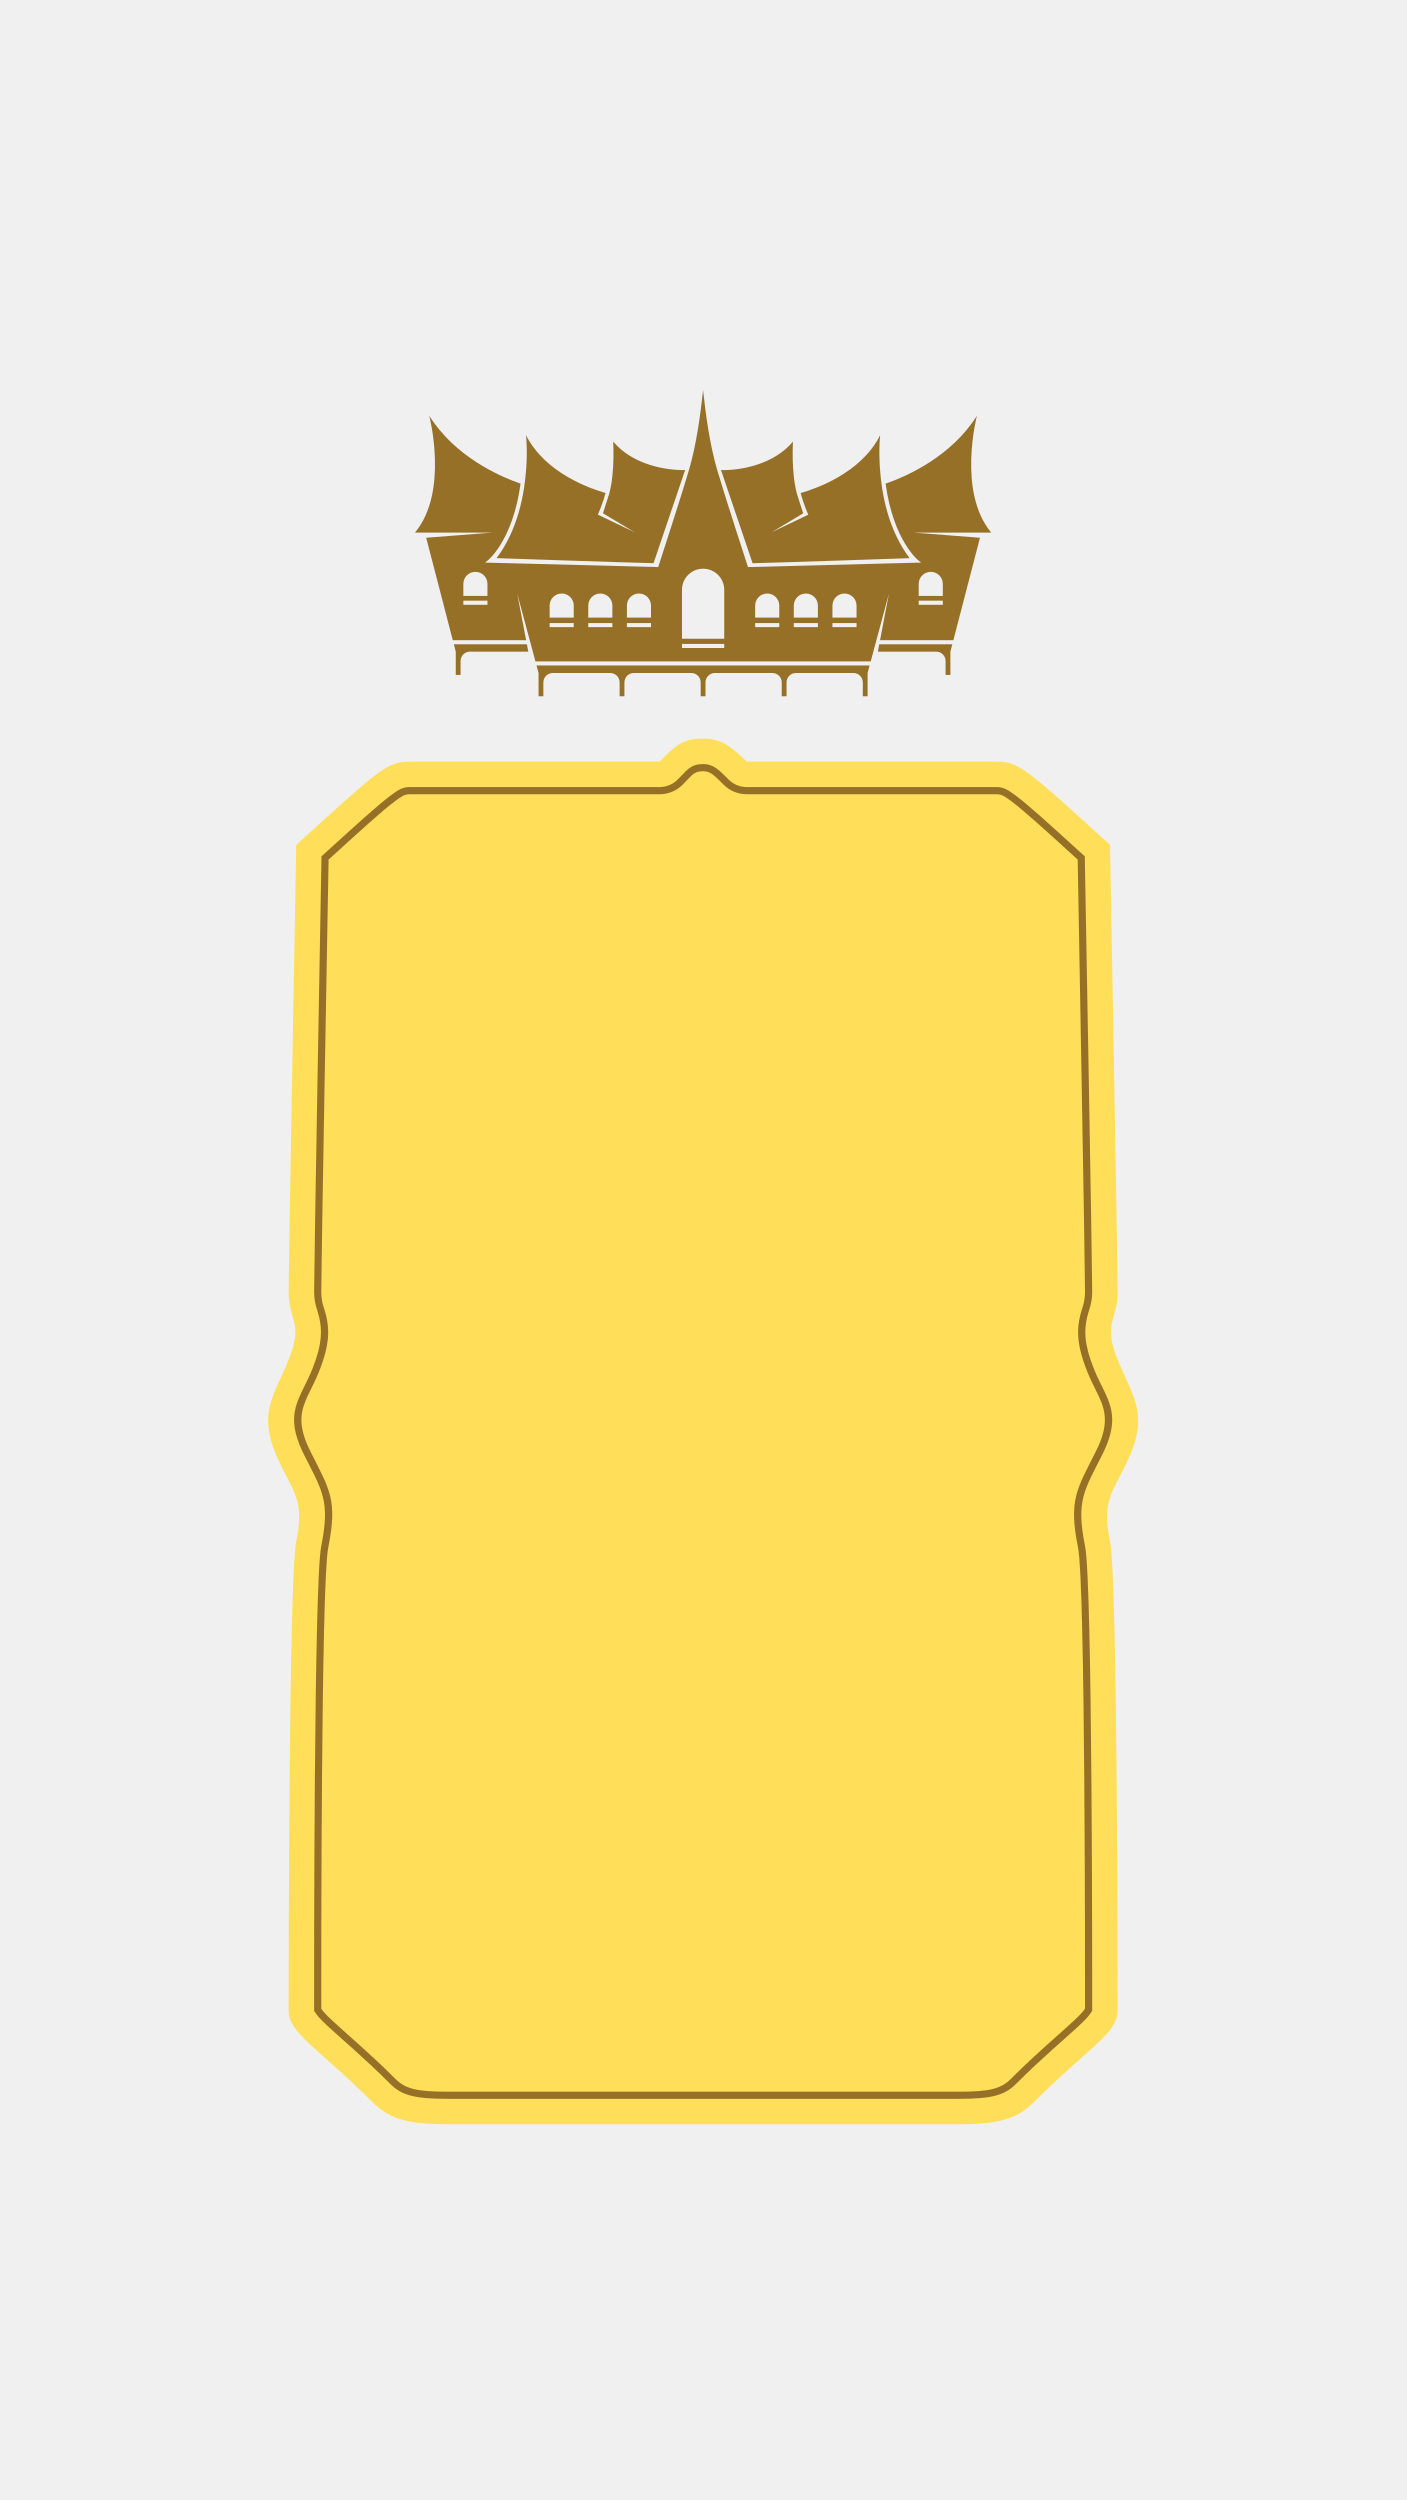
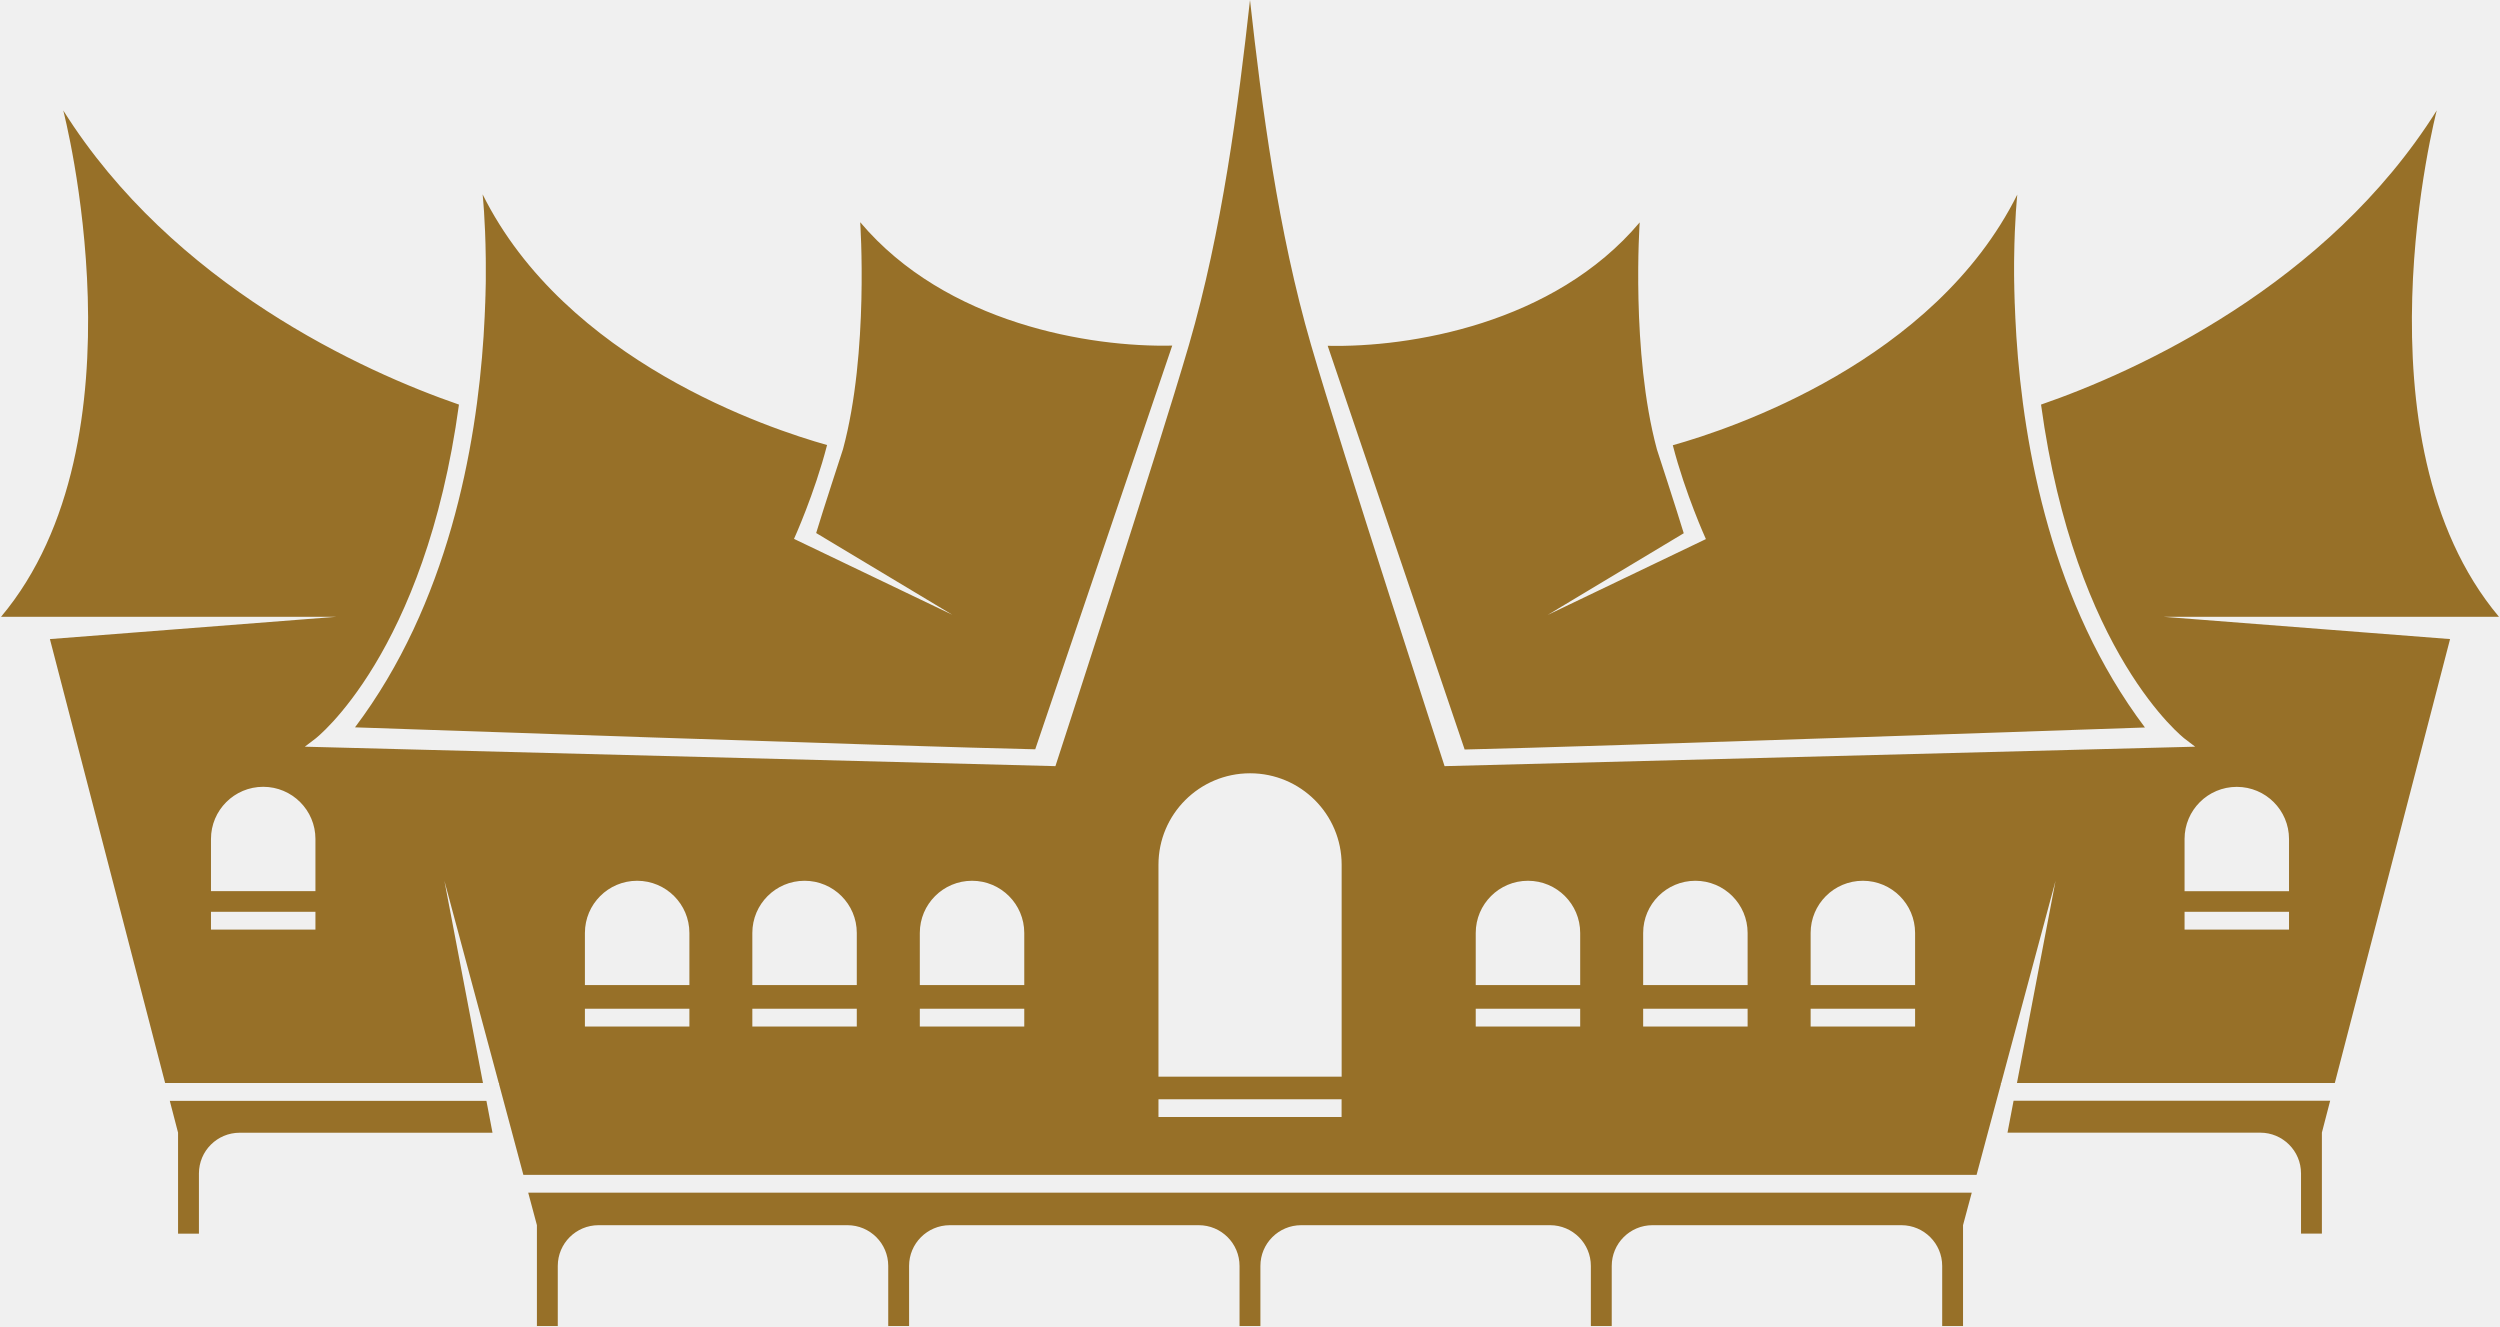
- <svg xmlns="http://www.w3.org/2000/svg" width="1080" zoomAndPan="magnify" viewBox="0 0 810 1440" height="1920" preserveAspectRatio="xMidYMid meet" version="1.0">
-   <defs>
-     <clipPath id="1c2f98111e">
-       <path d="M 154 425.445 L 656 425.445 L 656 1223.445 L 154 1223.445 Z M 154 425.445 " clip-rule="nonzero" />
-     </clipPath>
-     <clipPath id="e1be044cee">
-       <path d="M 238.852 224.812 L 571 224.812 L 571 401.062 L 238.852 401.062 Z M 238.852 224.812 " clip-rule="nonzero" />
-     </clipPath>
-   </defs>
-   <g clip-path="url(#1c2f98111e)">
-     <path fill="#ffde59" d="M 408.277 1223.582 L 257.84 1223.582 C 231.684 1223.582 222.953 1219.23 214.227 1210.504 C 183.715 1179.992 166.262 1171.266 166.262 1158.184 C 166.262 1145.105 166.262 909.629 170.637 887.824 C 174.988 866.039 170.637 861.664 161.91 844.23 C 147.059 814.527 157.559 804.992 166.262 783.188 C 174.988 761.379 166.262 761.379 166.262 743.945 C 166.262 726.516 170.637 486.664 170.637 486.664 C 218.602 443.074 222.953 438.699 236.035 438.699 L 379.934 438.699 C 389.16 429.469 393.012 425.445 405.043 425.445 C 414.816 425.445 420.875 429.488 430.086 438.699 L 573.98 438.699 C 587.062 438.699 591.414 443.074 639.379 486.664 C 639.379 486.664 643.754 726.492 643.754 743.945 C 643.754 761.402 635.027 761.379 643.754 783.188 C 652.461 804.992 662.957 814.527 648.105 844.23 C 639.379 861.664 635.027 866.039 639.379 887.824 C 643.754 909.629 643.754 1145.105 643.754 1158.184 C 643.754 1171.266 626.301 1179.992 595.789 1210.504 C 587.062 1219.23 578.336 1223.582 552.176 1223.582 C 552.176 1223.582 562.391 1223.582 408.277 1223.582 Z M 408.277 1223.582 " fill-opacity="1" fill-rule="nonzero" />
-   </g>
-   <path fill="#977028" d="M 552.176 1204.816 C 570.133 1204.816 576.52 1203.219 582.492 1197.227 C 597.977 1181.762 610.113 1171.812 618.383 1164.07 C 620.352 1162.254 622.035 1160.59 623.434 1159.016 C 623.961 1158.426 624.551 1157.574 624.965 1156.98 C 624.965 1134.977 625.164 912.539 620.965 891.52 C 615.406 863.742 620.199 858.031 631.309 835.832 C 638.965 820.5 636.82 812.539 632.602 803.613 C 630.676 799.547 628.355 795.281 626.301 790.164 C 619.695 773.648 620.48 765.273 622.145 757.859 C 622.977 754.031 624.965 750.707 624.965 743.945 C 624.965 728.441 621.512 537.078 620.746 495.105 C 601.234 477.348 590.035 467.133 582.336 461.359 C 578.508 458.492 576.848 457.488 573.98 457.488 L 430.086 457.488 C 425.098 457.488 420.328 455.52 416.809 451.977 C 414.816 450.008 413.199 448.301 411.625 446.965 C 409.633 445.262 407.73 444.23 405.043 444.23 C 401.738 444.23 399.945 445.195 398.129 446.879 C 396.688 448.234 395.242 449.961 393.207 451.977 C 389.688 455.52 384.918 457.488 379.934 457.488 L 236.035 457.488 C 233.191 457.488 231.508 458.492 227.68 461.359 C 219.98 467.133 208.781 477.348 189.273 495.105 C 188.508 537.078 185.051 728.441 185.051 743.945 C 185.051 750.707 187.039 754.031 187.871 757.859 C 189.535 765.273 190.32 773.648 183.715 790.164 C 181.66 795.281 179.34 799.547 177.418 803.613 C 173.219 812.539 171.051 820.5 178.707 835.832 C 189.82 858.031 194.609 863.742 189.055 891.52 C 184.855 912.539 185.051 1134.977 185.051 1156.98 C 185.465 1157.574 186.055 1158.426 186.582 1159.016 C 187.98 1160.59 189.664 1162.254 191.633 1164.07 C 199.902 1171.812 212.062 1181.762 227.527 1197.227 C 233.496 1203.219 239.883 1204.816 257.84 1204.816 Z M 552.176 1208.93 L 257.84 1208.93 C 238.09 1208.93 231.18 1206.742 224.594 1200.137 C 209.176 1184.715 197.082 1174.809 188.812 1167.086 C 186.734 1165.164 184.965 1163.414 183.477 1161.75 C 182.668 1160.809 181.637 1159.301 181.266 1158.777 L 180.938 1158.25 L 180.938 1157.617 C 180.918 1139.68 180.742 912.012 185.008 890.711 C 190.301 864.246 185.598 858.844 175.012 837.668 C 166.504 820.633 168.996 811.773 173.699 801.844 C 175.578 797.84 177.855 793.664 179.887 788.633 C 185.992 773.344 185.379 765.621 183.848 758.754 C 182.949 754.688 180.938 751.145 180.938 743.945 C 180.938 728.309 184.438 534.234 185.16 494.145 L 185.16 493.246 C 185.16 493.246 185.836 492.656 185.836 492.656 C 205.918 474.395 217.355 463.938 225.207 458.055 C 230.105 454.383 232.383 453.352 236.035 453.352 L 379.934 453.352 C 383.824 453.352 387.543 451.82 390.301 449.066 C 395.898 443.465 397.734 440.098 405.043 440.098 C 410.969 440.098 414.141 443.465 419.719 449.066 C 422.473 451.82 426.191 453.352 430.086 453.352 L 573.98 453.352 C 577.656 453.352 579.91 454.383 584.809 458.055 C 592.66 463.938 604.102 474.395 624.18 492.656 L 624.855 493.246 L 624.855 494.145 C 625.602 534.234 629.102 728.309 629.102 743.945 C 629.102 751.145 627.066 754.688 626.168 758.754 C 624.637 765.621 624.027 773.344 630.148 788.633 C 632.164 793.664 634.438 797.84 636.34 801.844 C 641.02 811.773 643.516 820.633 635.004 837.668 C 624.418 858.844 619.719 864.246 625.012 890.711 C 629.273 912.012 629.102 1139.68 629.102 1157.617 L 629.102 1158.25 L 628.75 1158.777 C 628.398 1159.301 627.352 1160.809 626.543 1161.75 C 625.055 1163.414 623.281 1165.164 621.203 1167.086 C 612.957 1174.809 600.84 1184.715 585.422 1200.137 C 578.836 1206.742 571.926 1208.93 552.176 1208.93 Z M 552.176 1208.93 " fill-opacity="1" fill-rule="evenodd" />
-   <g clip-path="url(#e1be044cee)">
-     <path fill="#977028" d="M 303.414 259.75 C 303.414 259.812 303.414 259.871 303.414 259.934 C 303.414 260.078 303.414 260.223 303.414 260.363 C 303.414 260.434 303.414 260.5 303.414 260.57 C 303.414 260.754 303.414 260.945 303.414 261.129 C 303.414 261.184 303.414 261.246 303.414 261.301 C 303.414 261.465 303.414 261.629 303.414 261.793 C 303.414 261.883 303.414 261.977 303.414 262.066 C 303.414 262.191 303.414 262.312 303.41 262.438 C 303.41 262.539 303.41 262.633 303.402 262.738 C 303.402 262.867 303.395 262.996 303.395 263.125 C 303.395 263.312 303.387 263.496 303.379 263.68 C 303.379 263.781 303.375 263.879 303.375 263.98 C 303.375 264.109 303.367 264.246 303.359 264.383 C 303.359 264.473 303.352 264.555 303.352 264.645 C 303.348 264.789 303.348 264.938 303.34 265.082 C 303.34 265.117 303.34 265.148 303.332 265.184 C 303.32 265.52 303.305 265.867 303.293 266.211 C 303.293 266.25 303.293 266.293 303.285 266.332 C 303.277 266.512 303.27 266.688 303.266 266.867 C 303.266 266.906 303.258 266.949 303.258 266.996 C 303.215 267.801 303.176 268.629 303.121 269.477 C 303.121 269.477 303.121 269.484 303.121 269.484 C 302.156 284.289 298.391 305.086 286.031 321.477 C 286.031 321.477 360.109 324.047 376.434 324.395 L 394.641 270.742 C 383.801 270.988 364.578 267.863 353.172 254.344 C 353.172 254.344 354.363 271.617 350.887 284.508 C 350.887 284.508 348.16 292.836 347.32 295.652 L 365.406 306.512 L 344.375 296.43 C 344.375 296.43 347.105 290.422 348.77 283.957 C 341.016 281.781 314.027 272.82 302.992 250.645 C 302.992 250.645 303.348 253.871 303.41 259.156 C 303.414 259.359 303.414 259.551 303.414 259.75 Z M 523.914 321.496 C 511.555 305.105 507.785 284.312 506.824 269.504 C 506.824 269.504 506.824 269.496 506.824 269.496 C 506.77 268.648 506.723 267.824 506.688 267.016 C 506.688 266.977 506.684 266.934 506.684 266.887 C 506.676 266.707 506.668 266.531 506.66 266.352 C 506.66 266.312 506.66 266.27 506.656 266.23 C 506.641 265.883 506.629 265.539 506.613 265.203 C 506.613 265.172 506.613 265.137 506.605 265.102 C 506.602 264.953 506.602 264.809 506.594 264.664 C 506.594 264.574 506.586 264.492 506.586 264.406 C 506.578 264.27 506.578 264.137 506.574 264 C 506.574 263.898 506.566 263.805 506.566 263.699 C 506.559 263.516 506.559 263.332 506.551 263.148 C 506.551 263.016 506.547 262.887 506.547 262.758 C 506.547 262.656 506.547 262.551 506.539 262.457 C 506.539 262.332 506.539 262.211 506.531 262.086 C 506.531 262 506.531 261.902 506.531 261.812 C 506.531 261.648 506.531 261.484 506.523 261.32 C 506.523 261.266 506.523 261.207 506.523 261.152 C 506.523 260.961 506.523 260.773 506.523 260.59 C 506.523 260.523 506.523 260.453 506.523 260.387 C 506.523 260.242 506.523 260.098 506.523 259.953 C 506.523 259.895 506.523 259.832 506.523 259.77 C 506.523 259.57 506.523 259.375 506.531 259.184 C 506.594 253.906 506.949 250.672 506.949 250.672 C 495.906 272.848 468.926 281.809 461.168 283.984 C 462.832 290.449 465.566 296.457 465.566 296.457 L 444.535 306.539 L 462.621 295.68 C 461.773 292.855 459.055 284.535 459.055 284.535 C 455.574 271.652 456.766 254.371 456.766 254.371 C 445.363 267.898 426.137 271.016 415.301 270.77 L 433.504 324.422 C 449.84 324.066 523.914 321.496 523.914 321.496 Z M 570.961 306.781 C 551.25 283.293 562.695 239.488 562.695 239.488 C 548.109 262.715 522.805 274.199 510.105 278.582 C 514.625 311.75 529.18 322.973 529.18 322.973 L 530.59 324.047 L 430.836 326.633 C 430.836 326.633 417.191 284.75 413.09 270.652 C 408.695 255.539 406.543 238.961 404.977 224.812 C 403.41 238.961 401.258 255.539 396.863 270.652 C 392.762 284.75 379.117 326.633 379.117 326.633 L 279.363 324.047 L 280.773 322.973 C 280.773 322.973 295.328 311.758 299.848 278.582 C 287.148 274.199 261.844 262.715 247.258 239.488 C 247.258 239.488 258.703 283.293 238.992 306.781 L 283.602 306.781 L 245.484 309.746 L 260.797 368.742 L 303.039 368.742 L 297.91 341.867 L 305.133 368.742 L 305.176 368.742 L 305.176 368.891 L 306.906 375.344 L 308.406 380.949 L 501.539 380.949 L 503.039 375.344 L 504.773 368.891 L 504.773 368.742 L 504.812 368.742 L 512.035 341.867 L 506.906 368.742 L 549.148 368.742 L 564.465 309.746 L 526.344 306.781 Z M 280.773 348.355 L 266.891 348.355 L 266.891 345.992 L 280.773 345.992 Z M 280.773 343.242 L 266.891 343.242 L 266.891 336.312 C 266.891 332.484 270 329.379 273.832 329.379 C 277.668 329.379 280.773 332.484 280.773 336.312 Z M 330.473 361.234 L 316.586 361.234 L 316.586 358.871 L 330.473 358.871 Z M 330.473 355.73 L 316.586 355.73 L 316.586 348.801 C 316.586 344.973 319.695 341.867 323.527 341.867 C 327.363 341.867 330.473 344.973 330.473 348.801 Z M 352.719 361.234 L 338.836 361.234 L 338.836 358.871 L 352.719 358.871 Z M 352.719 355.73 L 338.836 355.73 L 338.836 348.801 C 338.836 344.973 341.945 341.867 345.777 341.867 C 349.613 341.867 352.719 344.973 352.719 348.801 Z M 374.977 361.234 L 361.094 361.234 L 361.094 358.871 L 374.977 358.871 Z M 374.977 355.73 L 361.094 355.73 L 361.094 348.801 C 361.094 344.973 364.203 341.867 368.035 341.867 C 371.867 341.867 374.977 344.973 374.977 348.801 Z M 417.148 373.266 L 392.812 373.266 L 392.812 370.902 L 417.148 370.902 Z M 417.148 367.898 L 392.812 367.898 L 392.812 339.734 C 392.812 333.023 398.262 327.582 404.984 327.582 C 411.707 327.582 417.156 333.023 417.156 339.734 L 417.156 367.898 Z M 448.859 361.234 L 434.977 361.234 L 434.977 358.871 L 448.859 358.871 Z M 448.859 355.73 L 434.977 355.73 L 434.977 348.801 C 434.977 344.973 438.086 341.867 441.918 341.867 C 445.754 341.867 448.859 344.973 448.859 348.801 Z M 471.109 361.234 L 457.227 361.234 L 457.227 358.871 L 471.109 358.871 Z M 471.109 355.73 L 457.227 355.73 L 457.227 348.801 C 457.227 344.973 460.336 341.867 464.168 341.867 C 468 341.867 471.109 344.973 471.109 348.801 Z M 493.367 361.234 L 479.484 361.234 L 479.484 358.871 L 493.367 358.871 Z M 493.367 355.73 L 479.484 355.73 L 479.484 348.801 C 479.484 344.973 482.59 341.867 486.426 341.867 C 490.258 341.867 493.367 344.973 493.367 348.801 Z M 543.062 348.355 L 529.18 348.355 L 529.18 345.992 L 543.062 345.992 Z M 536.121 329.387 C 539.953 329.387 543.062 332.488 543.062 336.316 L 543.062 343.25 L 529.18 343.25 L 529.18 336.316 C 529.18 332.488 532.285 329.387 536.121 329.387 Z M 261.414 371.105 L 262.516 375.344 L 262.516 388.77 L 265.289 388.77 L 265.289 380.766 C 265.289 377.77 267.719 375.352 270.711 375.352 L 304.305 375.352 L 303.496 371.113 L 261.414 371.113 Z M 310.207 387.637 L 310.207 401.062 L 312.98 401.062 L 312.98 393.055 C 312.98 390.07 315.395 387.648 318.387 387.641 L 351.488 387.641 C 354.48 387.648 356.898 390.07 356.898 393.055 L 356.898 401.062 L 359.668 401.062 L 359.668 393.055 C 359.668 390.07 362.086 387.648 365.078 387.641 L 398.164 387.641 C 401.164 387.641 403.586 390.07 403.586 393.055 L 403.586 401.062 L 406.359 401.062 L 406.359 393.055 C 406.359 390.062 408.789 387.641 411.781 387.641 L 444.867 387.641 C 447.859 387.648 450.277 390.07 450.277 393.055 L 450.277 401.062 L 453.051 401.062 L 453.051 393.055 C 453.051 390.07 455.465 387.648 458.457 387.641 L 491.559 387.641 C 494.543 387.648 496.969 390.07 496.969 393.055 L 496.969 401.062 L 499.738 401.062 L 499.738 387.637 L 500.898 383.316 L 309.051 383.316 Z M 505.648 375.344 L 539.234 375.344 C 542.234 375.344 544.656 377.77 544.656 380.758 L 544.656 388.762 L 547.43 388.762 L 547.43 375.336 L 548.531 371.098 L 506.457 371.098 Z M 505.648 375.344 " fill-opacity="1" fill-rule="nonzero" />
+ <svg xmlns="http://www.w3.org/2000/svg" width="443" height="235" viewBox="0 0 443 235" fill="none">
+   <mask id="mask0_1_13" style="mask-type:luminance" maskUnits="userSpaceOnUse" x="0" y="0" width="443" height="235">
+     <path d="M0 0H442.865V235H0V0Z" fill="white" />
+   </mask>
+   <g mask="url(#mask0_1_13)">
+     <path d="M86.083 46.583C86.083 46.667 86.083 46.745 86.083 46.828C86.083 47.021 86.083 47.214 86.083 47.401C86.083 47.495 86.083 47.583 86.083 47.677C86.083 47.922 86.083 48.177 86.083 48.422C86.083 48.495 86.083 48.578 86.083 48.651C86.083 48.87 86.083 49.089 86.083 49.307C86.083 49.427 86.083 49.552 86.083 49.672C86.083 49.839 86.083 50 86.078 50.167C86.078 50.302 86.078 50.427 86.068 50.568C86.068 50.74 86.057 50.911 86.057 51.083C86.057 51.333 86.047 51.578 86.037 51.823C86.037 51.958 86.031 52.089 86.031 52.224C86.031 52.396 86.021 52.578 86.01 52.76C86.01 52.88 86 52.99 86 53.109C85.995 53.302 85.995 53.5 85.984 53.693C85.984 53.74 85.984 53.781 85.974 53.828C85.958 54.276 85.938 54.74 85.922 55.198C85.922 55.25 85.922 55.307 85.912 55.359C85.901 55.599 85.891 55.833 85.885 56.073C85.885 56.125 85.875 56.182 85.875 56.245C85.818 57.318 85.766 58.422 85.693 59.552V59.562C84.406 79.302 79.385 107.031 62.906 128.885C62.906 128.885 161.677 132.313 183.443 132.776L207.719 61.24C193.266 61.568 167.635 57.401 152.427 39.375C152.427 39.375 154.016 62.406 149.38 79.594C149.38 79.594 145.745 90.698 144.625 94.453L168.74 108.932L140.698 95.49C140.698 95.49 144.339 87.479 146.557 78.859C136.219 75.958 100.234 64.01 85.521 34.443C85.521 34.443 85.995 38.745 86.078 45.792C86.083 46.062 86.083 46.318 86.083 46.583ZM380.083 128.911C363.604 107.057 358.578 79.333 357.297 59.589V59.578C357.224 58.448 357.161 57.349 357.115 56.271C357.115 56.219 357.109 56.161 357.109 56.099C357.099 55.859 357.089 55.625 357.078 55.385C357.078 55.333 357.078 55.276 357.073 55.224C357.052 54.76 357.036 54.302 357.016 53.854C357.016 53.812 357.016 53.766 357.005 53.719C357 53.521 357 53.328 356.99 53.135C356.99 53.016 356.979 52.906 356.979 52.792C356.969 52.609 356.969 52.432 356.964 52.25C356.964 52.115 356.953 51.99 356.953 51.849C356.943 51.604 356.943 51.359 356.932 51.115C356.932 50.938 356.927 50.766 356.927 50.594C356.927 50.458 356.927 50.318 356.917 50.193C356.917 50.026 356.917 49.865 356.906 49.698C356.906 49.583 356.906 49.453 356.906 49.333C356.906 49.115 356.906 48.896 356.896 48.677C356.896 48.604 356.896 48.526 356.896 48.453C356.896 48.198 356.896 47.948 356.896 47.703C356.896 47.615 356.896 47.521 356.896 47.432C356.896 47.24 356.896 47.047 356.896 46.854C356.896 46.776 356.896 46.693 356.896 46.609C356.896 46.344 356.896 46.083 356.906 45.828C356.99 38.792 357.464 34.479 357.464 34.479C342.74 64.047 306.766 75.995 296.422 78.896C298.641 87.516 302.286 95.526 302.286 95.526L274.245 108.969L298.359 94.49C297.229 90.724 293.604 79.63 293.604 79.63C288.964 62.453 290.552 39.411 290.552 39.411C275.349 57.448 249.714 61.604 235.266 61.276L259.536 132.813C281.318 132.339 380.083 128.911 380.083 128.911ZM442.813 109.292C416.531 77.974 431.792 19.568 431.792 19.568C412.344 50.536 378.604 65.849 361.672 71.693C367.698 115.917 387.104 130.88 387.104 130.88L388.984 132.313L255.979 135.76C255.979 135.76 237.786 79.917 232.318 61.12C226.458 40.969 223.589 18.865 221.5 0C219.411 18.865 216.542 40.969 210.682 61.12C205.214 79.917 187.021 135.76 187.021 135.76L54.016 132.313L55.896 130.88C55.896 130.88 75.302 115.927 81.328 71.693C64.396 65.849 30.656 50.536 11.208 19.568C11.208 19.568 26.469 77.974 0.188 109.292H59.667L8.844 113.245L29.26 191.906H85.583L78.745 156.073L88.375 191.906H88.432V192.104L90.74 200.708L92.74 208.182H350.25L352.25 200.708L354.563 192.104V191.906H354.615L364.245 156.073L357.406 191.906H413.729L434.151 113.245L383.323 109.292H442.813ZM55.896 164.724H37.385V161.573H55.896V164.724ZM55.896 157.906H37.385V148.667C37.385 143.563 41.531 139.422 46.641 139.422C51.755 139.422 55.896 143.563 55.896 148.667V157.906ZM122.161 181.896H103.646V178.745H122.161V181.896ZM122.161 174.557H103.646V165.318C103.646 160.214 107.792 156.073 112.901 156.073C118.016 156.073 122.161 160.214 122.161 165.318V174.557ZM151.823 181.896H133.313V178.745H151.823V181.896ZM151.823 174.557H133.313V165.318C133.313 160.214 137.458 156.073 142.568 156.073C147.682 156.073 151.823 160.214 151.823 165.318V174.557ZM181.5 181.896H162.99V178.745H181.5V181.896ZM181.5 174.557H162.99V165.318C162.99 160.214 167.135 156.073 172.245 156.073C177.354 156.073 181.5 160.214 181.5 165.318V174.557ZM237.729 197.938H205.281V194.786H237.729V197.938ZM237.729 190.781H205.281V153.229C205.281 144.281 212.547 137.026 221.51 137.026C230.474 137.026 237.74 144.281 237.74 153.229V190.781H237.729ZM280.01 181.896H261.5V178.745H280.01V181.896ZM280.01 174.557H261.5V165.318C261.5 160.214 265.646 156.073 270.755 156.073C275.87 156.073 280.01 160.214 280.01 165.318V174.557ZM309.677 181.896H291.167V178.745H309.677V181.896ZM309.677 174.557H291.167V165.318C291.167 160.214 295.313 156.073 300.422 156.073C305.531 156.073 309.677 160.214 309.677 165.318V174.557ZM339.354 181.896H320.844V178.745H339.354V181.896ZM339.354 174.557H320.844V165.318C320.844 160.214 324.984 156.073 330.099 156.073C335.208 156.073 339.354 160.214 339.354 165.318V174.557ZM405.615 164.724H387.104V161.573H405.615V164.724ZM396.359 139.432C401.469 139.432 405.615 143.568 405.615 148.672V157.917H387.104V148.672C387.104 143.568 391.245 139.432 396.359 139.432ZM30.083 195.057L31.552 200.708V218.609H35.25V207.938C35.25 203.943 38.49 200.719 42.479 200.719H87.271L86.193 195.068H30.083V195.057ZM95.141 217.099V235H98.838V224.323C98.838 220.344 102.057 217.115 106.047 217.104H150.182C154.172 217.115 157.396 220.344 157.396 224.323V235H161.089V224.323C161.089 220.344 164.313 217.115 168.302 217.104H212.417C216.417 217.104 219.646 220.344 219.646 224.323V235H223.344V224.323C223.344 220.333 226.583 217.104 230.573 217.104H274.688C278.677 217.115 281.901 220.344 281.901 224.323V235H285.599V224.323C285.599 220.344 288.818 217.115 292.807 217.104H336.943C340.922 217.115 344.156 220.344 344.156 224.323V235H347.849V217.099L349.396 211.339H93.599L95.141 217.099ZM355.729 200.708H400.51C404.51 200.708 407.74 203.943 407.74 207.927V218.599H411.438V200.698L412.906 195.047H356.807L355.729 200.708Z" fill="#977028" />
  </g>
</svg>
